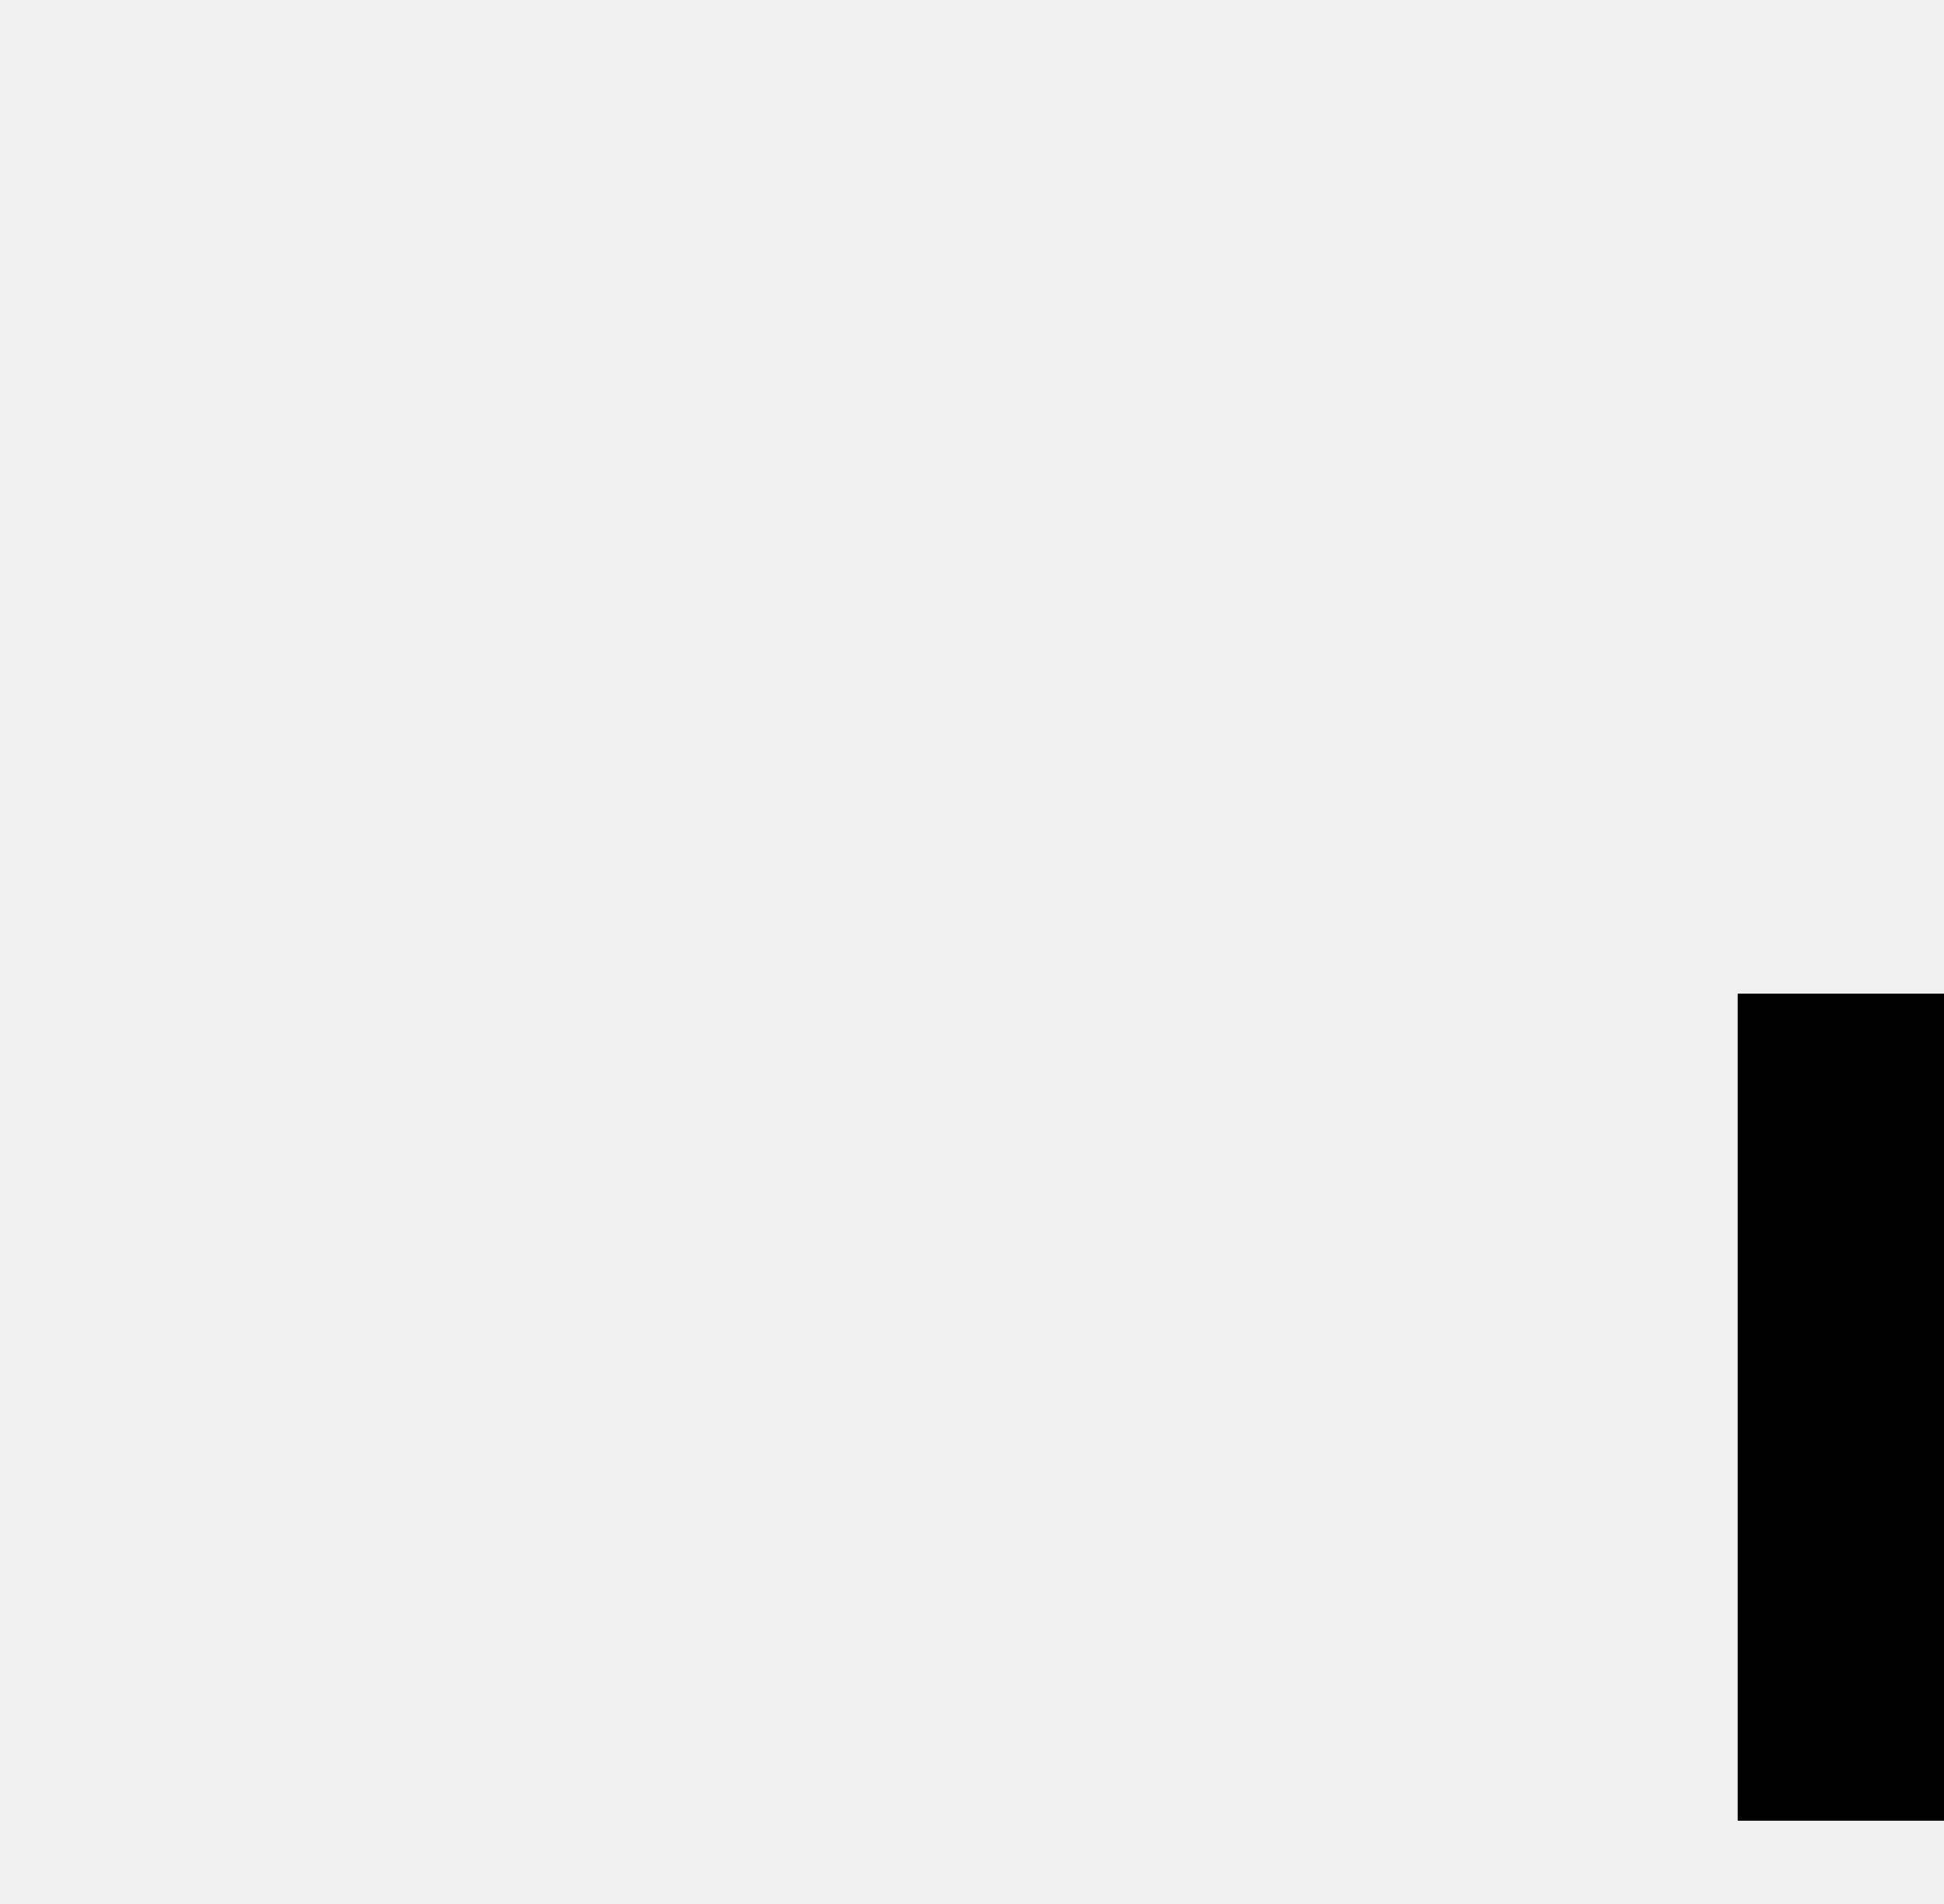
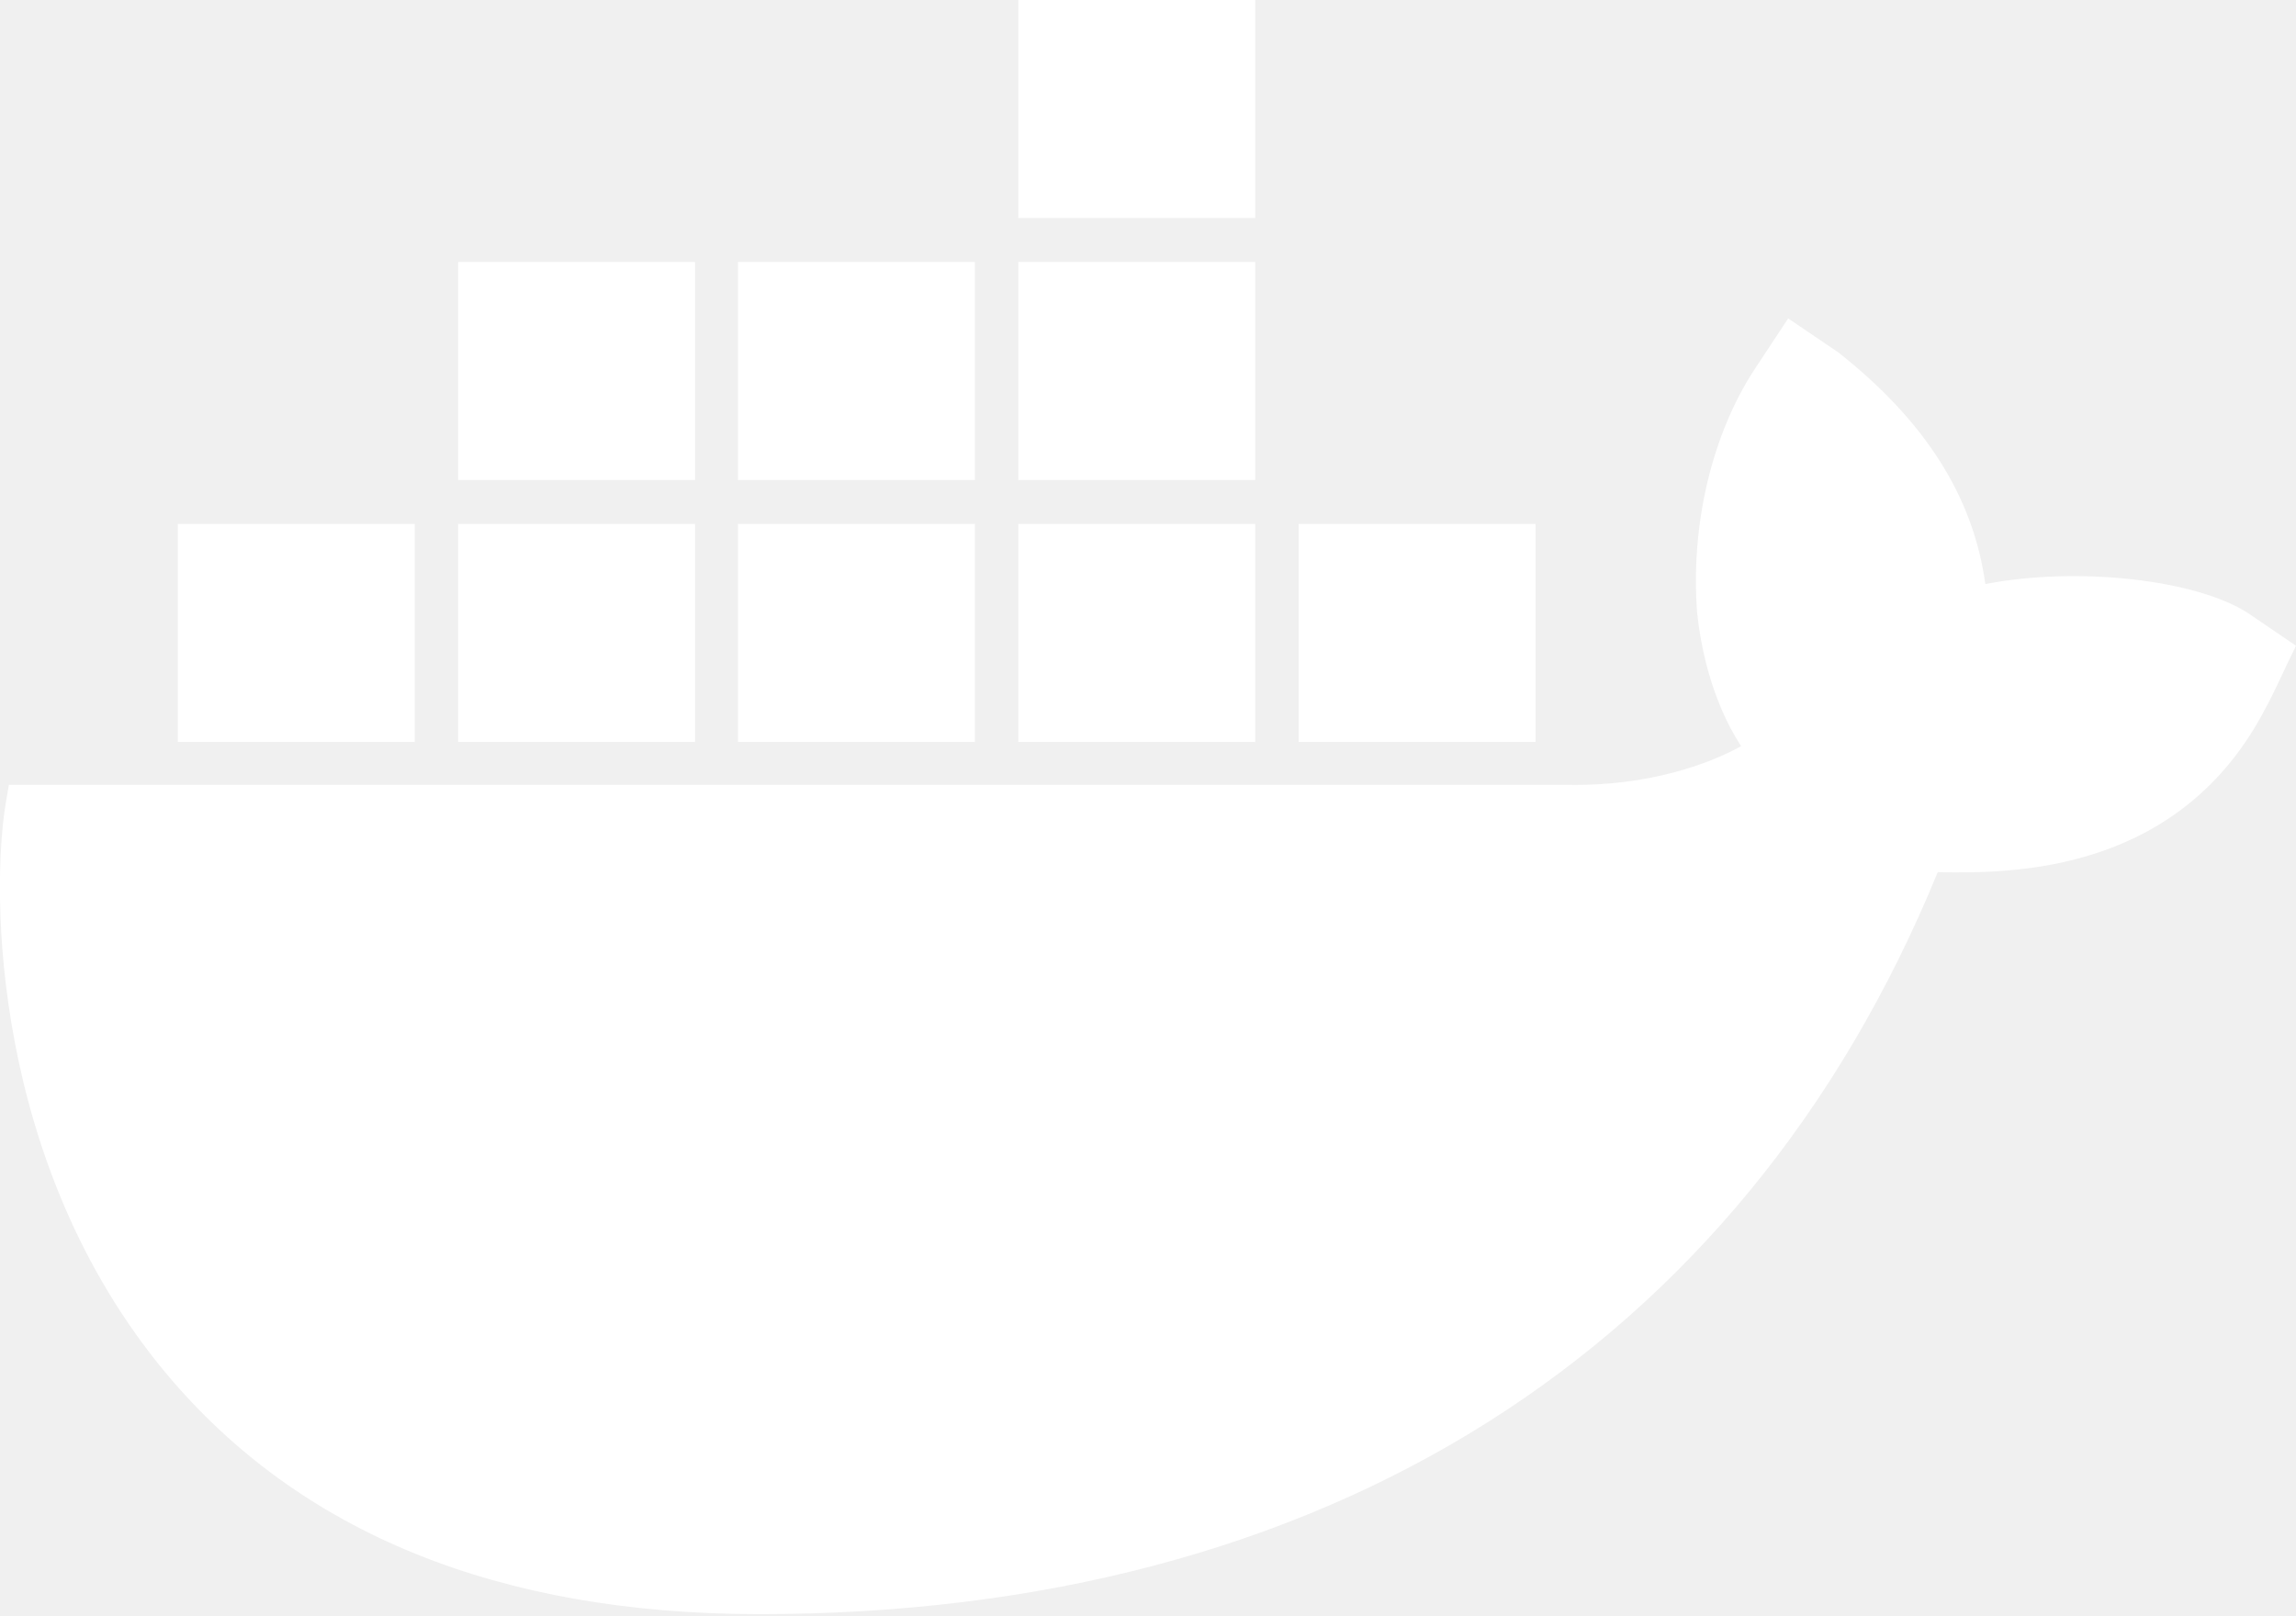
- <svg xmlns="http://www.w3.org/2000/svg" width="98" height="96" fill="evenodd" clip-rule="evenodd">
-   <path d="M379.6,111.7c-2.3-16.7-11.5-31.2-28.1-44.3l-9.6-6.5l-6.4,9.7c-8.2,12.5-12.3,29.9-11,46.6  c0.6,5.8,2.5,16.4,8.4,25.5c-5.9,3.3-17.6,7.7-33.2,7.4H1.7l-0.6,3.5c-2.8,16.7-2.8,69,30.7,109.1c25.5,30.5,63.6,46,113.4,46  c108,0,187.8-50.3,225.3-141.9c14.7,0.3,46.4,0.1,62.7-31.4c0.4-0.7,1.4-2.6,4.2-8.6l1.6-3.3l-9.1-6.2  C419.9,110.8,397.2,108.3,379.6,111.7L379.6,111.7z M240,0h-45.3v41.7H240V0z M240,50.1h-45.3v41.7H240V50.1z M186.4,50.1h-45.3  v41.7h45.3V50.1z M132.9,50.1H87.6v41.7h45.3V50.1z M79.3,100.2H34v41.7h45.3V100.2z M132.9,100.2H87.6v41.7h45.3V100.2z   M186.4,100.2h-45.3v41.7h45.3V100.2z M240,100.2h-45.3v41.7H240V100.2z M293.6,100.2h-45.3v41.7h45.3V100.2z" />
+ <svg xmlns="http://www.w3.org/2000/svg" version="1.1" id="Layer_1" x="0px" y="0px" viewBox="0 0 439 309" style="enable-background:new 0 0 439 309;" xml:space="preserve">
+   <style type="text/css">
+ 	.st0{fill:#FFFFFF;}
+ </style>
+   <path class="st0" d="M379.6,111.7c-2.3-16.7-11.5-31.2-28.1-44.3l-9.6-6.5l-6.4,9.7c-8.2,12.5-12.3,29.9-11,46.6  c0.6,5.8,2.5,16.4,8.4,25.5c-5.9,3.3-17.6,7.7-33.2,7.4H1.7l-0.6,3.5c-2.8,16.7-2.8,69,30.7,109.1c25.5,30.5,63.6,46,113.4,46  c108,0,187.8-50.3,225.3-141.9c14.7,0.3,46.4,0.1,62.7-31.4c0.4-0.7,1.4-2.6,4.2-8.6l1.6-3.3l-9.1-6.2  C419.9,110.8,397.2,108.3,379.6,111.7L379.6,111.7z M240,0h-45.3v41.7H240V0z M240,50.1h-45.3v41.7H240V50.1z M186.4,50.1h-45.3  v41.7h45.3V50.1z M132.9,50.1H87.6v41.7h45.3V50.1z M79.3,100.2H34v41.7h45.3V100.2z M132.9,100.2H87.6v41.7h45.3V100.2z   M186.4,100.2h-45.3v41.7h45.3V100.2z M240,100.2h-45.3v41.7H240V100.2z M293.6,100.2h-45.3v41.7h45.3V100.2z" />
</svg>
